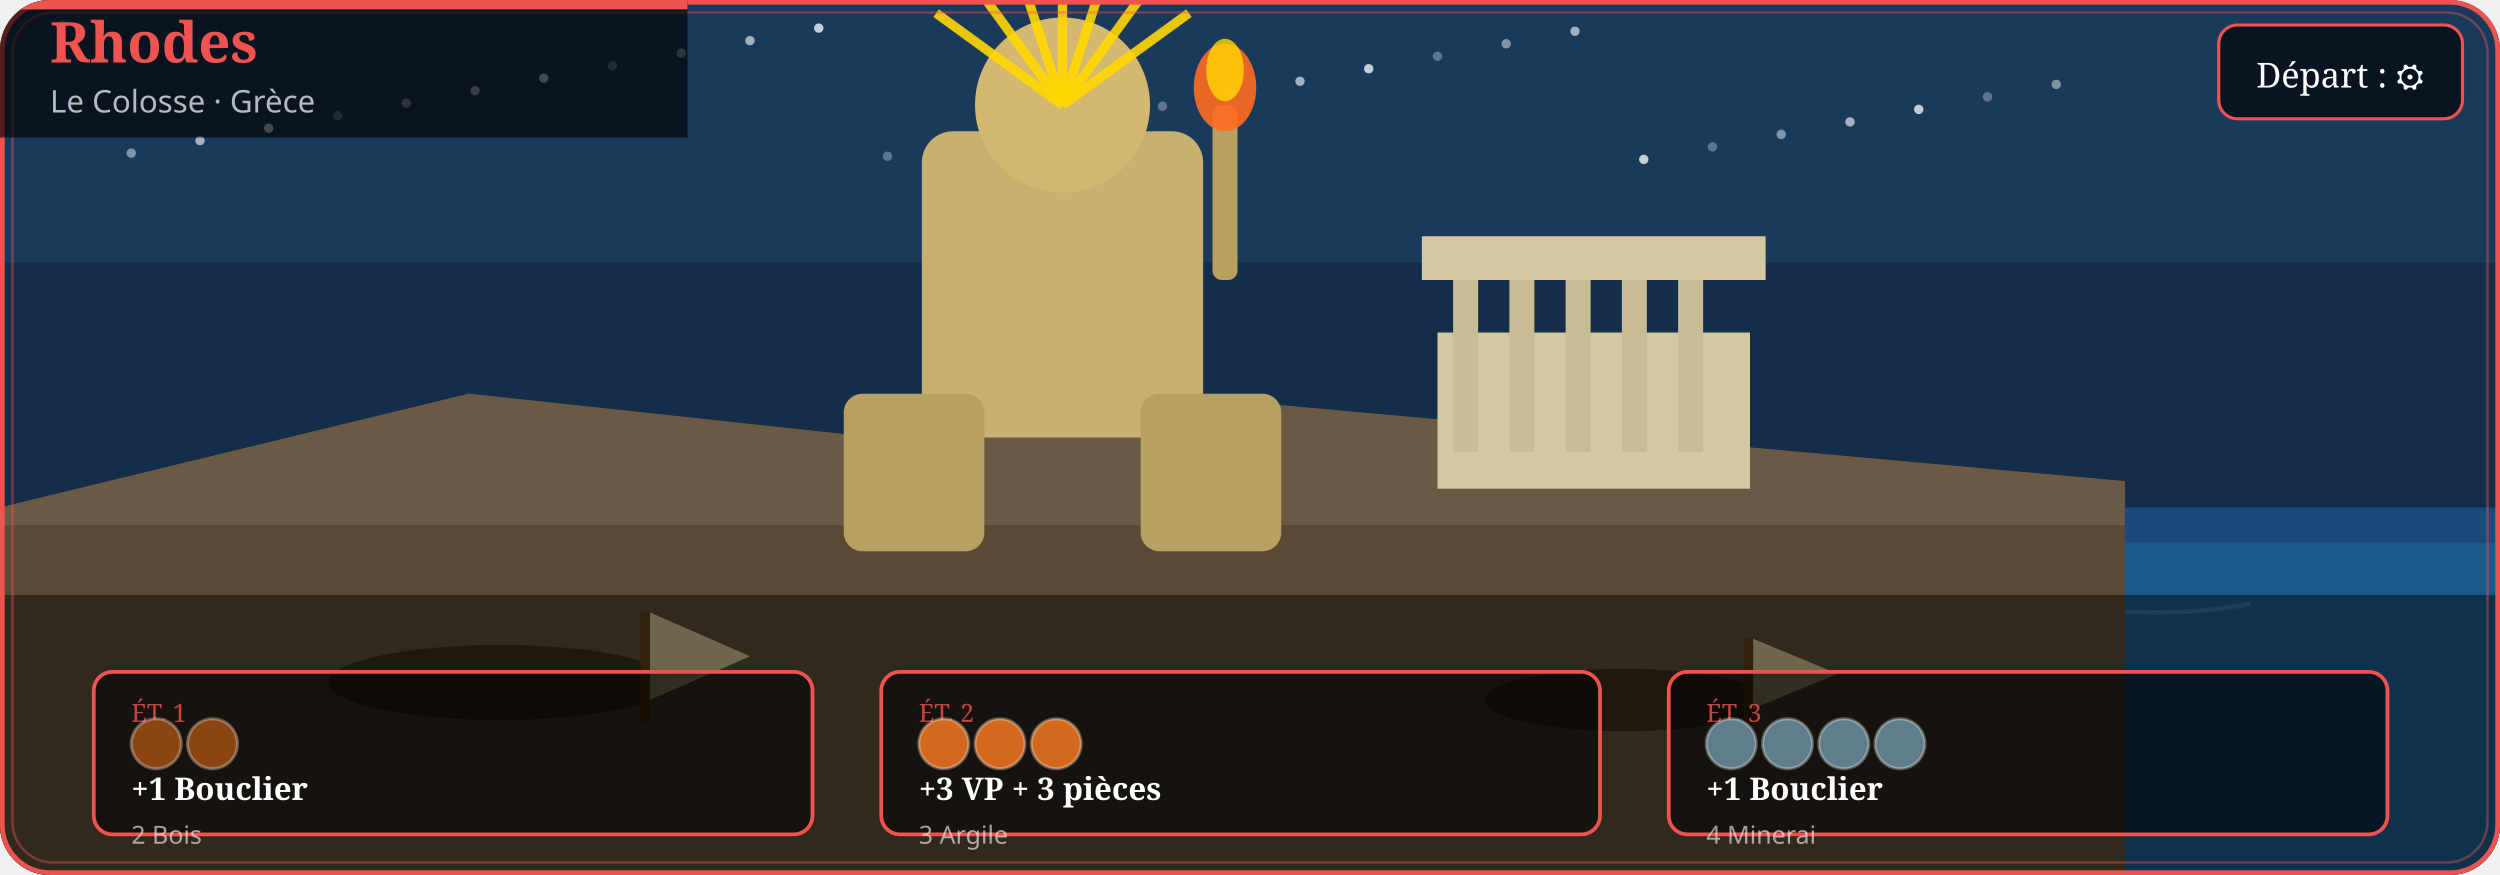
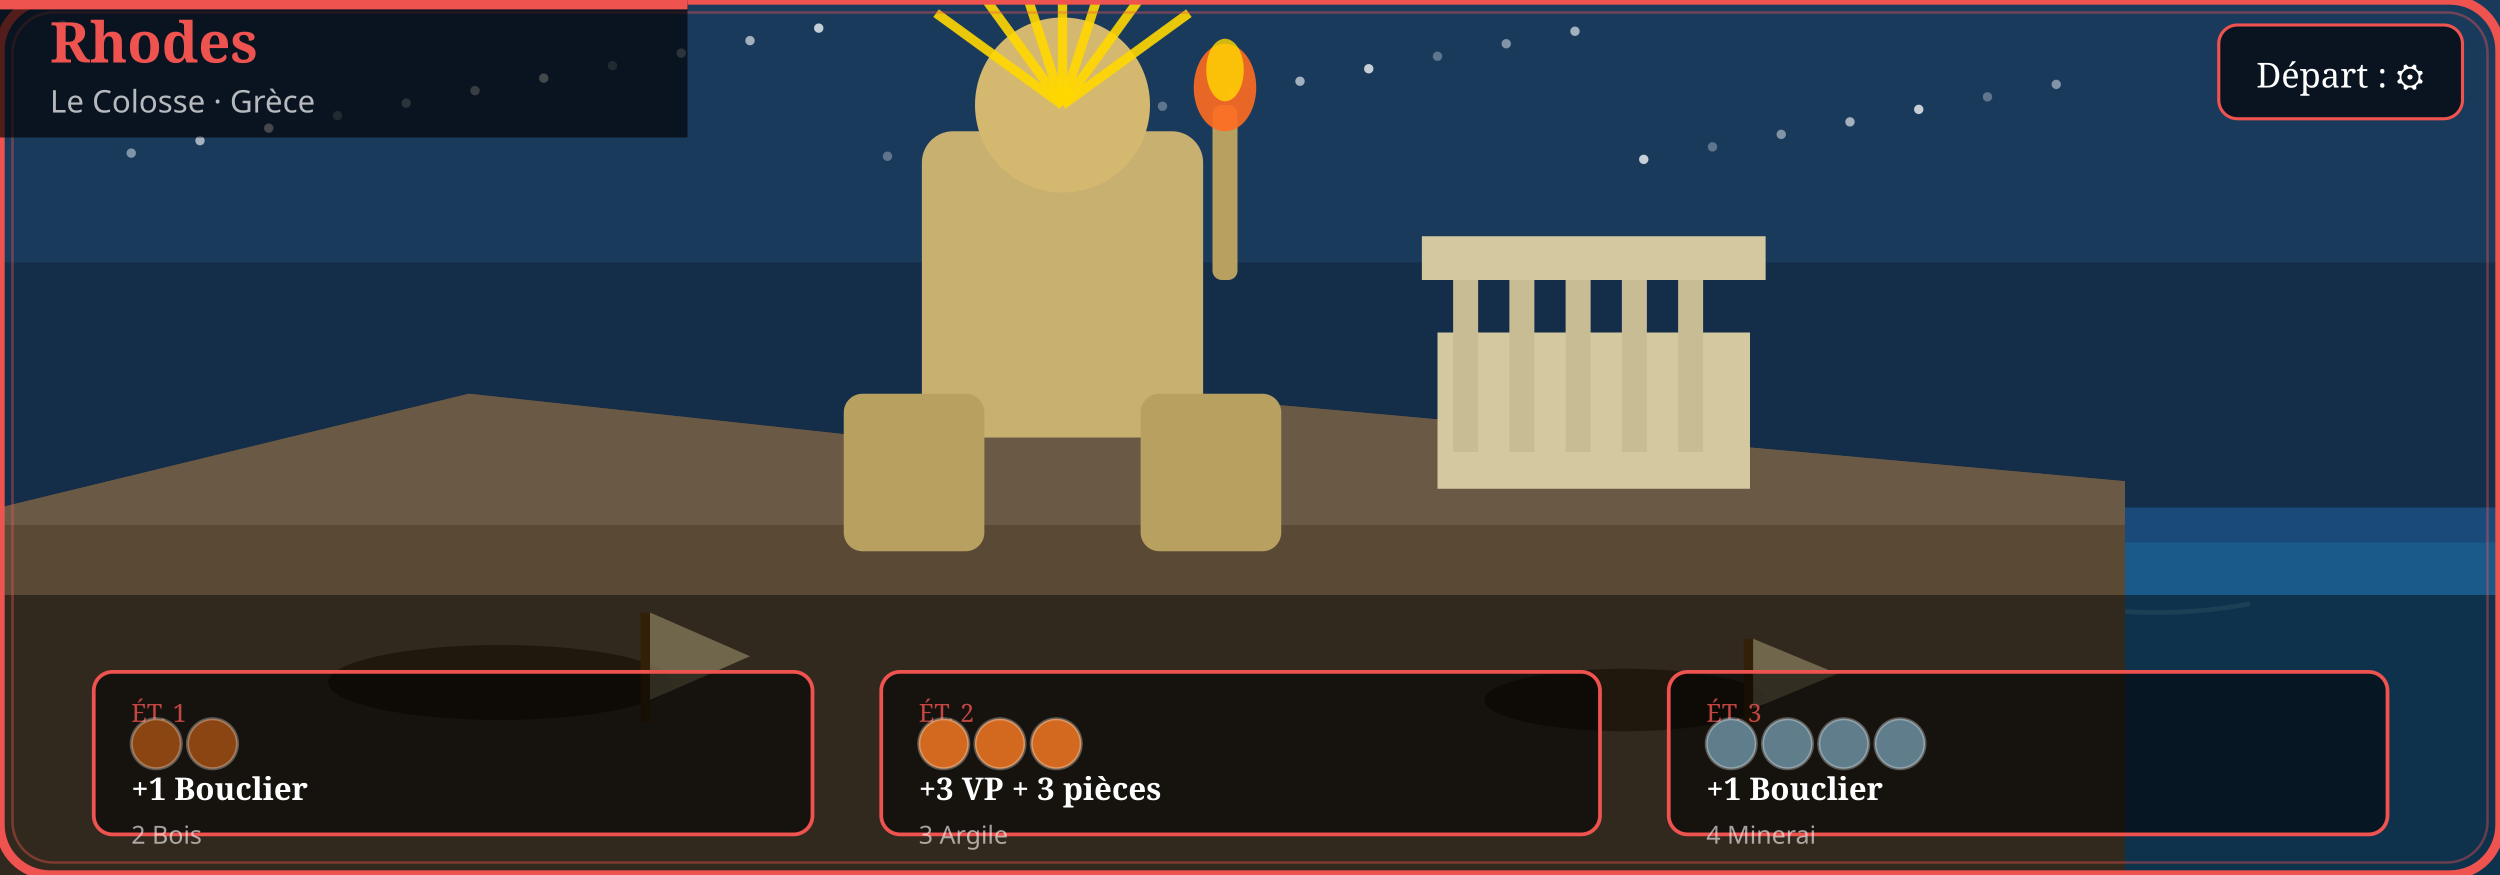
<svg xmlns="http://www.w3.org/2000/svg" viewBox="0 0 800 280" width="800" height="280">
-   <defs>
-     <clipPath id="boardClip">
-       <rect x="0" y="0" width="800" height="280" rx="16" />
-     </clipPath>
-   </defs>
-   <g clip-path="url(#boardClip)">
+   <g>
    <rect x="0" y="0" width="800" height="168" fill="#1a3a5c" />
    <rect x="0" y="84" width="800" height="84" fill="#0d2035" opacity="0.5" />
    <circle cx="20" cy="8" r="1.5" fill="white" opacity="0.3" />
    <circle cx="42" cy="49" r="1.5" fill="white" opacity="0.45" />
    <circle cx="64" cy="45" r="1.5" fill="white" opacity="0.6" />
    <circle cx="86" cy="41" r="1.5" fill="white" opacity="0.75" />
    <circle cx="108" cy="37" r="1.5" fill="white" opacity="0.3" />
    <circle cx="130" cy="33" r="1.5" fill="white" opacity="0.45" />
    <circle cx="152" cy="29" r="1.5" fill="white" opacity="0.6" />
    <circle cx="174" cy="25" r="1.5" fill="white" opacity="0.75" />
    <circle cx="196" cy="21" r="1.5" fill="white" opacity="0.3" />
    <circle cx="218" cy="17" r="1.5" fill="white" opacity="0.45" />
    <circle cx="240" cy="13" r="1.5" fill="white" opacity="0.6" />
    <circle cx="262" cy="9" r="1.5" fill="white" opacity="0.75" />
    <circle cx="284" cy="50" r="1.5" fill="white" opacity="0.3" />
    <circle cx="306" cy="46" r="1.5" fill="white" opacity="0.45" />
    <circle cx="328" cy="42" r="1.5" fill="white" opacity="0.6" />
    <circle cx="350" cy="38" r="1.5" fill="white" opacity="0.75" />
    <circle cx="372" cy="34" r="1.5" fill="white" opacity="0.3" />
    <circle cx="394" cy="30" r="1.5" fill="white" opacity="0.45" />
    <circle cx="416" cy="26" r="1.5" fill="white" opacity="0.6" />
    <circle cx="438" cy="22" r="1.5" fill="white" opacity="0.75" />
    <circle cx="460" cy="18" r="1.5" fill="white" opacity="0.3" />
    <circle cx="482" cy="14" r="1.5" fill="white" opacity="0.45" />
    <circle cx="504" cy="10" r="1.5" fill="white" opacity="0.6" />
    <circle cx="526" cy="51" r="1.5" fill="white" opacity="0.75" />
    <circle cx="548" cy="47" r="1.5" fill="white" opacity="0.3" />
    <circle cx="570" cy="43" r="1.5" fill="white" opacity="0.45" />
    <circle cx="592" cy="39" r="1.5" fill="white" opacity="0.6" />
    <circle cx="614" cy="35" r="1.5" fill="white" opacity="0.75" />
    <circle cx="636" cy="31" r="1.5" fill="white" opacity="0.3" />
    <circle cx="658" cy="27" r="1.5" fill="white" opacity="0.45" />
    <rect x="0" y="162.4" width="800" height="117.6" fill="#1a4a7a" />
    <rect x="0" y="173.6" width="800" height="106.4" fill="#1a5a8a" />
    <path d="M0,182 Q30,176.4 60,182 Q90,187.6 120,182" fill="none" stroke="#4a8aaa" stroke-width="1.5" opacity="0.5" />
    <path d="M120,193.2 Q150,187.6 180,193.2 Q210,198.8 240,193.2" fill="none" stroke="#4a8aaa" stroke-width="1.5" opacity="0.5" />
    <path d="M240,182 Q270,176.4 300,182 Q330,187.6 360,182" fill="none" stroke="#4a8aaa" stroke-width="1.5" opacity="0.5" />
    <path d="M360,193.2 Q390,187.6 420,193.2 Q450,198.8 480,193.2" fill="none" stroke="#4a8aaa" stroke-width="1.5" opacity="0.5" />
    <path d="M480,182 Q510,176.4 540,182 Q570,187.6 600,182" fill="none" stroke="#4a8aaa" stroke-width="1.5" opacity="0.5" />
    <path d="M600,193.2 Q630,187.6 660,193.2 Q690,198.8 720,193.2" fill="none" stroke="#4a8aaa" stroke-width="1.5" opacity="0.5" />
    <polygon points="0,162.4 150,126 280,140 400,128.8 680,154 680,280 0,280" fill="#5a4a35" />
    <polygon points="0,162.4 150,126 280,140 400,128.8 680,154 680,168 0,168" fill="#6a5a45" />
    <rect x="295" y="42" width="90" height="98" rx="10" fill="#C8B070" />
    <rect x="270" y="126" width="45" height="50.4" rx="6" fill="#B8A060" />
    <rect x="365" y="126" width="45" height="50.4" rx="6" fill="#B8A060" />
    <circle cx="340" cy="33.6" r="28" fill="#D4B870" />
    <line x1="340" y1="33.6" x2="299.549" y2="4.211" stroke="#FFD700" stroke-width="3" opacity="0.9" />
    <line x1="340" y1="33.6" x2="310.611" y2="-6.851" stroke="#FFD700" stroke-width="3" opacity="0.9" />
    <line x1="340" y1="33.6" x2="324.549" y2="-13.953" stroke="#FFD700" stroke-width="3" opacity="0.9" />
    <line x1="340" y1="33.6" x2="340" y2="-16.4" stroke="#FFD700" stroke-width="3" opacity="0.9" />
    <line x1="340" y1="33.6" x2="355.451" y2="-13.953" stroke="#FFD700" stroke-width="3" opacity="0.9" />
    <line x1="340" y1="33.6" x2="369.389" y2="-6.851" stroke="#FFD700" stroke-width="3" opacity="0.9" />
    <line x1="340" y1="33.6" x2="380.451" y2="4.211" stroke="#FFD700" stroke-width="3" opacity="0.9" />
    <rect x="388" y="33.6" width="8" height="56" rx="3" fill="#B8A060" />
    <ellipse cx="392" cy="28" rx="10" ry="14" fill="#FF6B20" opacity="0.9" />
    <ellipse cx="392" cy="22.4" rx="6" ry="10" fill="#FFD700" opacity="0.8" />
    <ellipse cx="160" cy="218.4" rx="55" ry="12" fill="#3a2a18" />
    <rect x="205" y="196" width="3" height="35" fill="#5C3A10" />
    <polygon points="208,196 208,224 240,210" fill="#E8D4A0" opacity="0.8" />
    <ellipse cx="520" cy="224" rx="45" ry="10" fill="#3a2a18" />
    <rect x="558" y="204.4" width="3" height="28" fill="#5C3A10" />
    <polygon points="561,204.4 561,226.8 588,215.6" fill="#E8D4A0" opacity="0.8" />
    <rect x="460" y="106.4" width="100" height="50" fill="#D4C8A0" />
    <rect x="465" y="89.6" width="8" height="55" fill="#C8BC94" />
    <rect x="483" y="89.6" width="8" height="55" fill="#C8BC94" />
    <rect x="501" y="89.6" width="8" height="55" fill="#C8BC94" />
    <rect x="519" y="89.6" width="8" height="55" fill="#C8BC94" />
    <rect x="537" y="89.6" width="8" height="55" fill="#C8BC94" />
    <polygon points="455,89.6 565,89.6 565,75.6 455,75.6" fill="#D4C8A0" />
    <rect x="0" y="190.4" width="800" height="89.6" fill="rgba(0,0,0,0.45)" />
    <rect x="0" y="0" width="800" height="280" rx="16" fill="none" stroke="#EF5350" stroke-width="3" />
    <rect x="4" y="4" width="792" height="272" rx="13" fill="none" stroke="#EF5350" stroke-width="0.8" opacity="0.4" />
    <rect x="0" y="0" width="220" height="44" rx="0" fill="rgba(0,0,0,0.65)" />
    <rect x="0" y="0" width="220" height="3" fill="#EF5350" />
    <text x="16" y="20" font-family="'Georgia',serif" font-size="18" font-weight="bold" fill="#EF5350">Rhodes</text>
    <text x="16" y="36" font-family="sans-serif" font-size="10" fill="rgba(255,255,255,0.7)">Le Colosse · Grèce</text>
    <rect x="710" y="8" width="78" height="30" rx="6" fill="rgba(0,0,0,0.65)" stroke="#EF5350" stroke-width="1" />
    <text x="722" y="28" font-family="Georgia,serif" font-size="11" fill="white">Départ : ⚙</text>
    <rect x="30" y="215" width="230" height="52" rx="6" fill="rgba(0,0,0,0.55)" stroke="#EF5350" stroke-width="1.2" />
    <text x="42" y="231" font-family="Georgia,serif" font-size="8" fill="#EF5350" opacity="0.8">ÉT. 1</text>
    <circle cx="50" cy="238" r="8" fill="#8B4513" stroke="rgba(255,255,255,0.3)" stroke-width="1" />
    <text x="50" y="242" text-anchor="middle" font-family="Georgia" font-size="7" fill="white" />
    <circle cx="68" cy="238" r="8" fill="#8B4513" stroke="rgba(255,255,255,0.3)" stroke-width="1" />
    <text x="68" y="242" text-anchor="middle" font-family="Georgia" font-size="7" fill="white" />
    <text x="42" y="256" font-family="Georgia,serif" font-size="10" font-weight="bold" fill="white">+1 Bouclier</text>
    <text x="42" y="270" font-family="sans-serif" font-size="8" fill="rgba(255,255,255,0.6)">2 Bois</text>
    <rect x="282" y="215" width="230" height="52" rx="6" fill="rgba(0,0,0,0.55)" stroke="#EF5350" stroke-width="1.2" />
    <text x="294" y="231" font-family="Georgia,serif" font-size="8" fill="#EF5350" opacity="0.8">ÉT. 2</text>
    <circle cx="302" cy="238" r="8" fill="#D2691E" stroke="rgba(255,255,255,0.3)" stroke-width="1" />
    <text x="302" y="242" text-anchor="middle" font-family="Georgia" font-size="7" fill="white" />
    <circle cx="320" cy="238" r="8" fill="#D2691E" stroke="rgba(255,255,255,0.3)" stroke-width="1" />
    <text x="320" y="242" text-anchor="middle" font-family="Georgia" font-size="7" fill="white" />
    <circle cx="338" cy="238" r="8" fill="#D2691E" stroke="rgba(255,255,255,0.3)" stroke-width="1" />
    <text x="338" y="242" text-anchor="middle" font-family="Georgia" font-size="7" fill="white" />
    <text x="294" y="256" font-family="Georgia,serif" font-size="10" font-weight="bold" fill="white">+3 VP + 3 pièces</text>
    <text x="294" y="270" font-family="sans-serif" font-size="8" fill="rgba(255,255,255,0.6)">3 Argile</text>
    <rect x="534" y="215" width="230" height="52" rx="6" fill="rgba(0,0,0,0.55)" stroke="#EF5350" stroke-width="1.2" />
    <text x="546" y="231" font-family="Georgia,serif" font-size="8" fill="#EF5350" opacity="0.8">ÉT. 3</text>
    <circle cx="554" cy="238" r="8" fill="#607D8B" stroke="rgba(255,255,255,0.3)" stroke-width="1" />
    <text x="554" y="242" text-anchor="middle" font-family="Georgia" font-size="7" fill="white" />
    <circle cx="572" cy="238" r="8" fill="#607D8B" stroke="rgba(255,255,255,0.3)" stroke-width="1" />
    <text x="572" y="242" text-anchor="middle" font-family="Georgia" font-size="7" fill="white" />
    <circle cx="590" cy="238" r="8" fill="#607D8B" stroke="rgba(255,255,255,0.3)" stroke-width="1" />
    <text x="590" y="242" text-anchor="middle" font-family="Georgia" font-size="7" fill="white" />
    <circle cx="608" cy="238" r="8" fill="#607D8B" stroke="rgba(255,255,255,0.3)" stroke-width="1" />
    <text x="608" y="242" text-anchor="middle" font-family="Georgia" font-size="7" fill="white" />
    <text x="546" y="256" font-family="Georgia,serif" font-size="10" font-weight="bold" fill="white">+1 Bouclier</text>
    <text x="546" y="270" font-family="sans-serif" font-size="8" fill="rgba(255,255,255,0.6)">4 Minerai</text>
  </g>
</svg>
